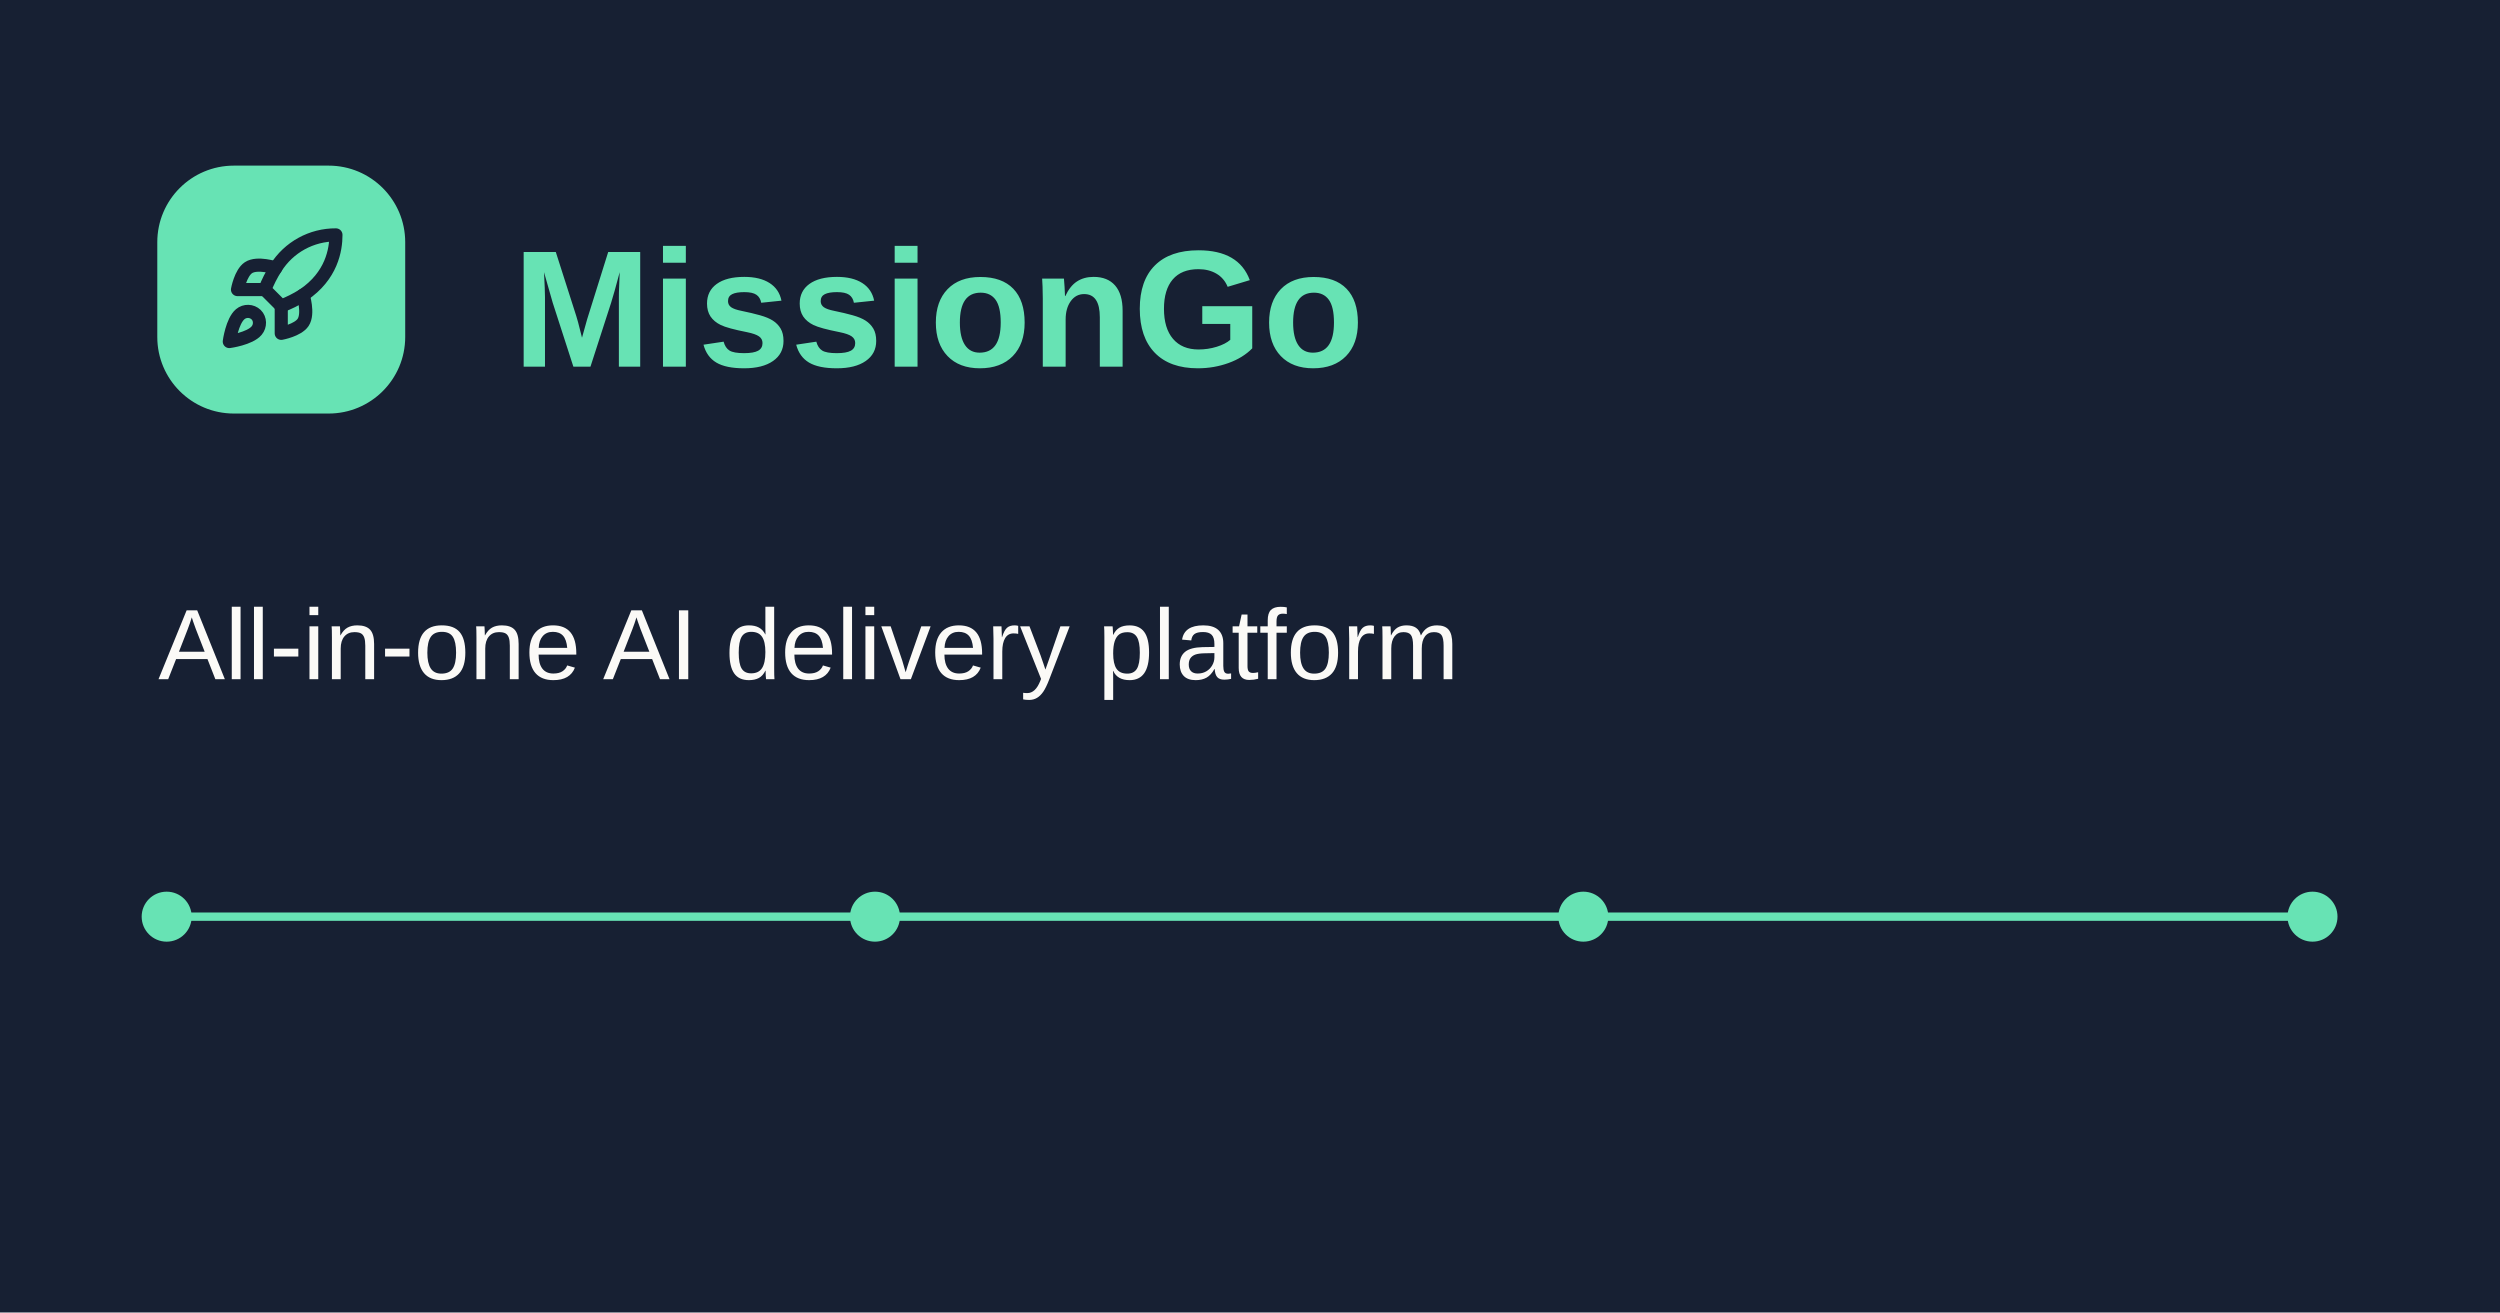
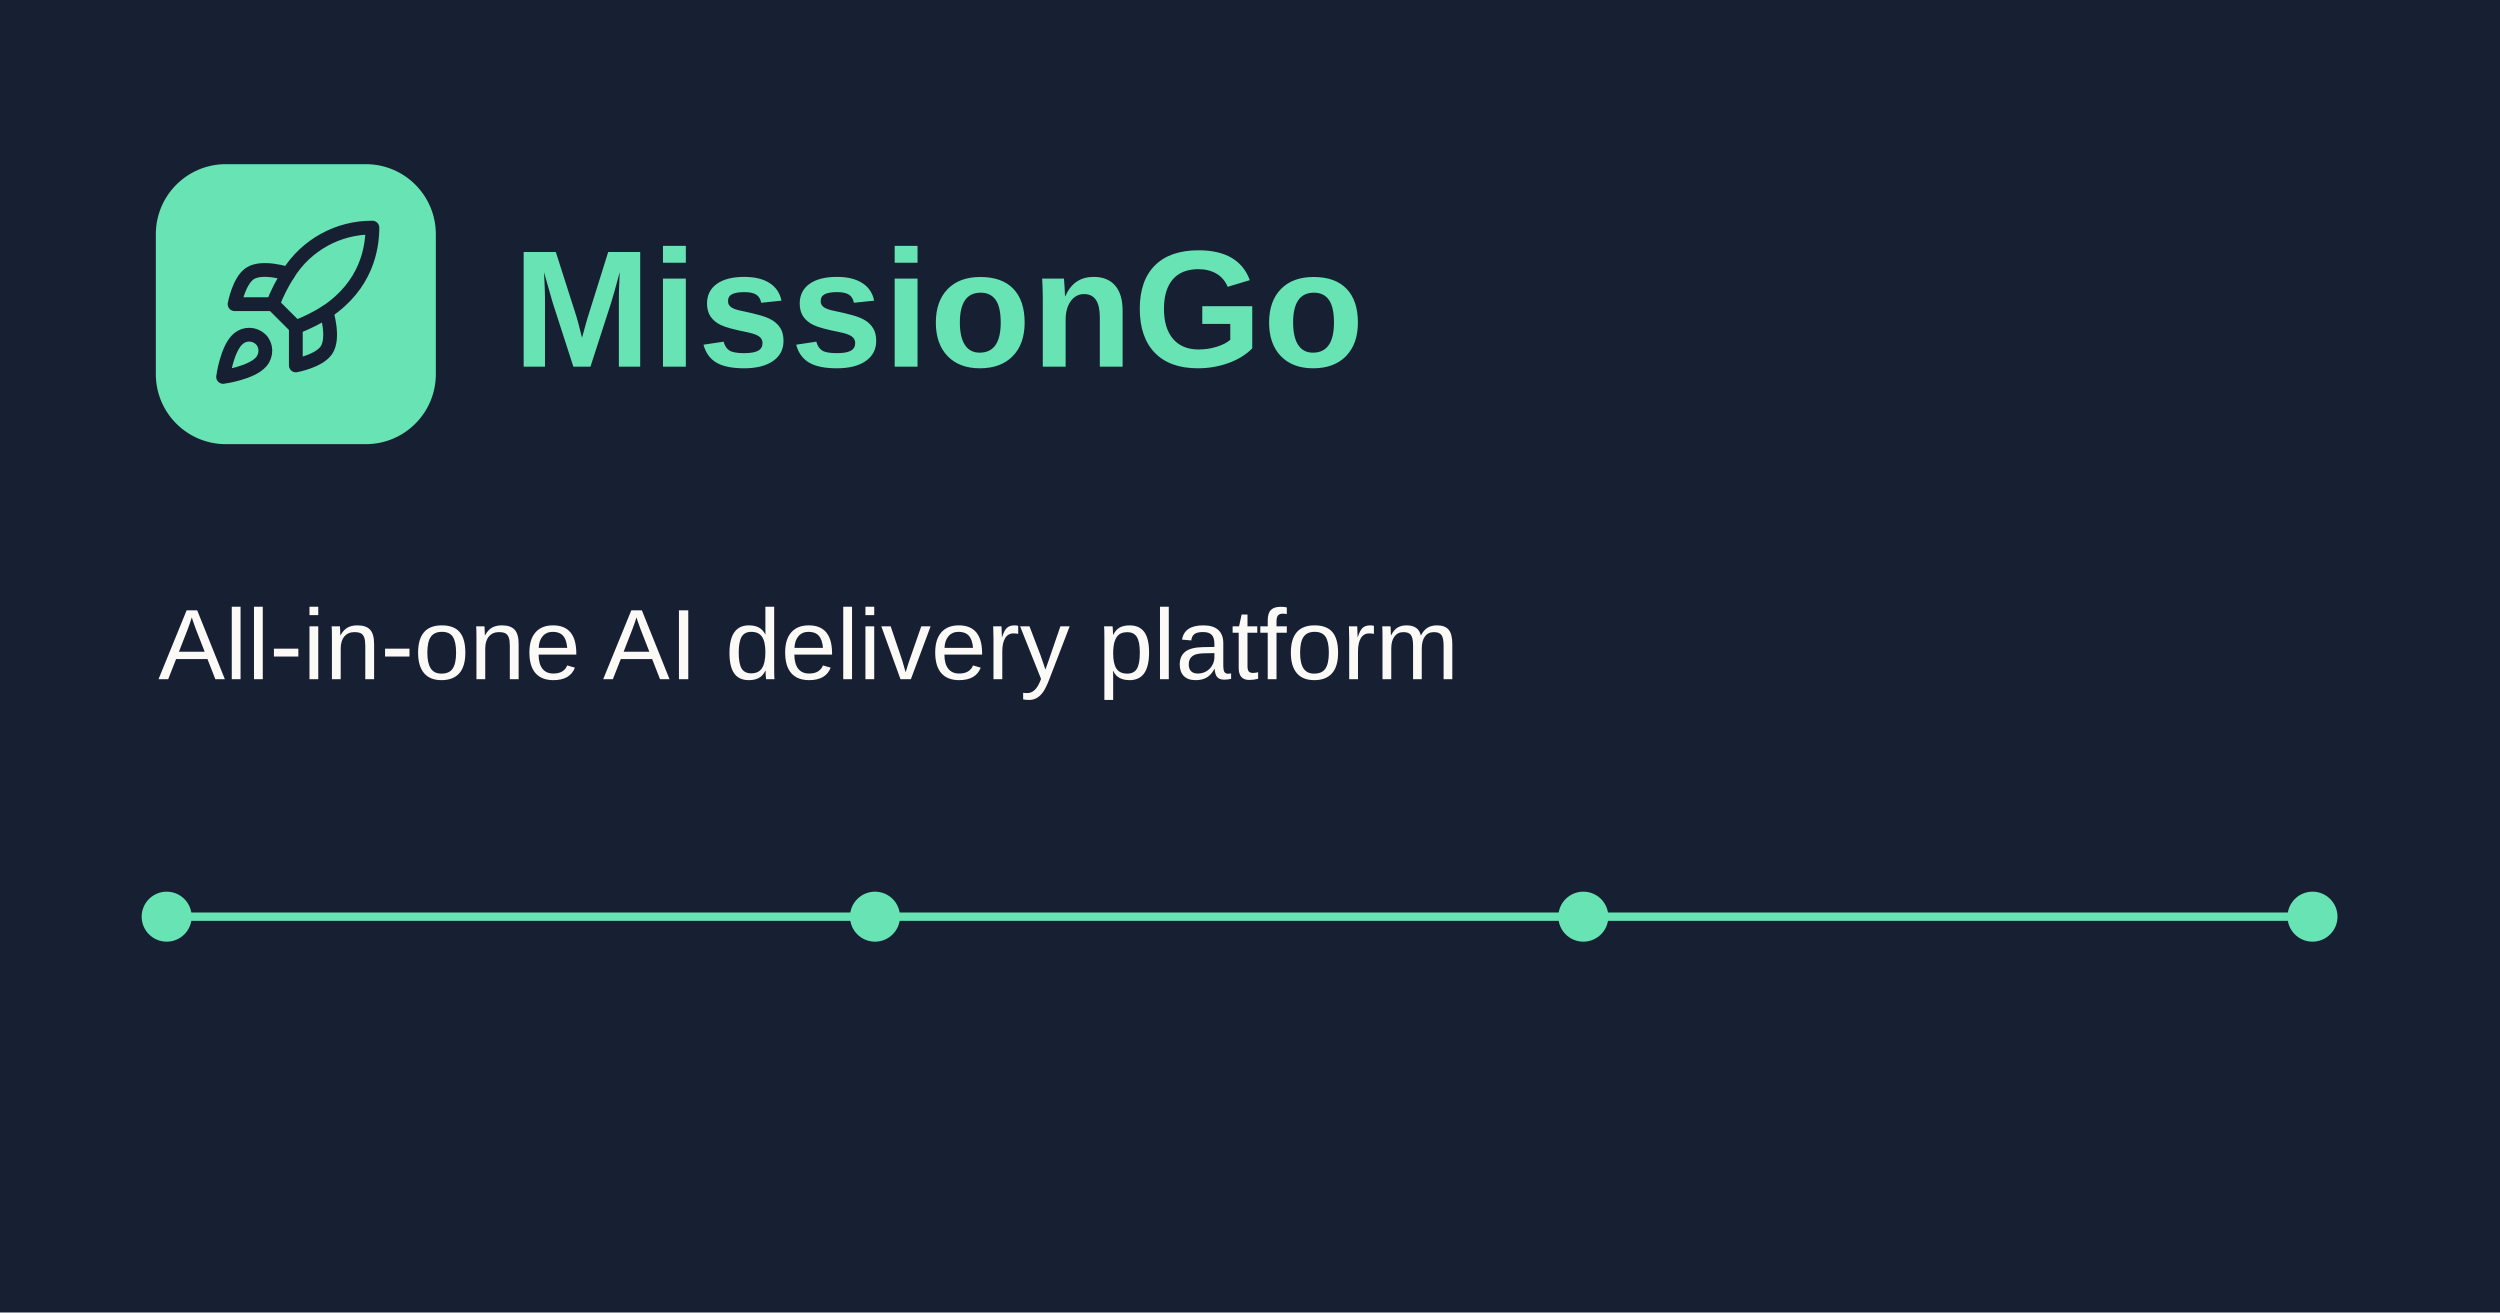
<svg xmlns="http://www.w3.org/2000/svg" width="1200" height="630" viewBox="0 0 1200 630">
  <rect width="1200" height="630" fill="#172033" />
  <g transform="translate(72 76) scale(3.5)">
-     <path fill="#172033" d="M14 3H28A11 11 0 0 1 39 14V28A11 11 0 0 1 28 39H14A11 11 0 0 1 3 28V14A11 11 0 0 1 14 3Z" />
-     <path fill="#67E3B4" stroke="#172033" stroke-width="1" d="M11.5 .5H24.5A11 11 0 0 1 35.5 11.5V24.5A11 11 0 0 1 24.5 35.5H11.5A11 11 0 0 1 .5 24.5V11.5A11 11 0 0 1 11.5 .5Z" />
-     <g id="rocket" transform="translate(9 9) scale(0.75)" fill="none" stroke="#172033" stroke-width="2.4" stroke-linecap="round" stroke-linejoin="round">
+     <path fill="#67E3B4" stroke="#172033" stroke-width="0.8" d="M10.4 .4H29.6A10 10 0 0 1 39.6 10.4V29.6A10 10 0 0 1 29.6 39.6H10.4A10 10 0 0 1 .4 29.6V10.4A10 10 0 0 1 10.4 .4Z" />
+     <g id="rocket" transform="translate(7.4 7.4) scale(1.05)" fill="none" stroke="#172033" stroke-width="1.8" stroke-linecap="round" stroke-linejoin="round">
      <path d="M12 15v5s3.03-.55 4-2c1.08-1.62 0-5 0-5" />
      <path d="M4.5 16.5c-1.5 1.26-2 5-2 5s3.74-.5 5-2c.71-.84.7-2.13-.09-2.91a2.18 2.18 0 0 0-2.91-.09" />
      <path d="M9 12a22 22 0 0 1 2-3.95A12.88 12.88 0 0 1 22 2c0 2.72-.78 7.5-6 11a22.4 22.4 0 0 1-4 2z" />
      <path d="M9 12H4s.55-3.03 2-4c1.62-1.08 5 .05 5 .05" />
    </g>
  </g>
  <text x="246" y="176" fill="#67E3B4" font-family="Arial, sans-serif" font-weight="700" font-size="80">MissionGo</text>
  <text x="76" y="326" fill="#FBFAF7" font-family="Arial, PingFang SC, sans-serif" font-size="48">All-in-one AI delivery platform</text>
  <path d="M80 440H1110" stroke="#67E3B4" stroke-width="4" />
  <g fill="#67E3B4">
    <circle cx="80" cy="440" r="12" />
    <circle cx="420" cy="440" r="12" />
    <circle cx="760" cy="440" r="12" />
    <circle cx="1110" cy="440" r="12" />
  </g>
</svg>
